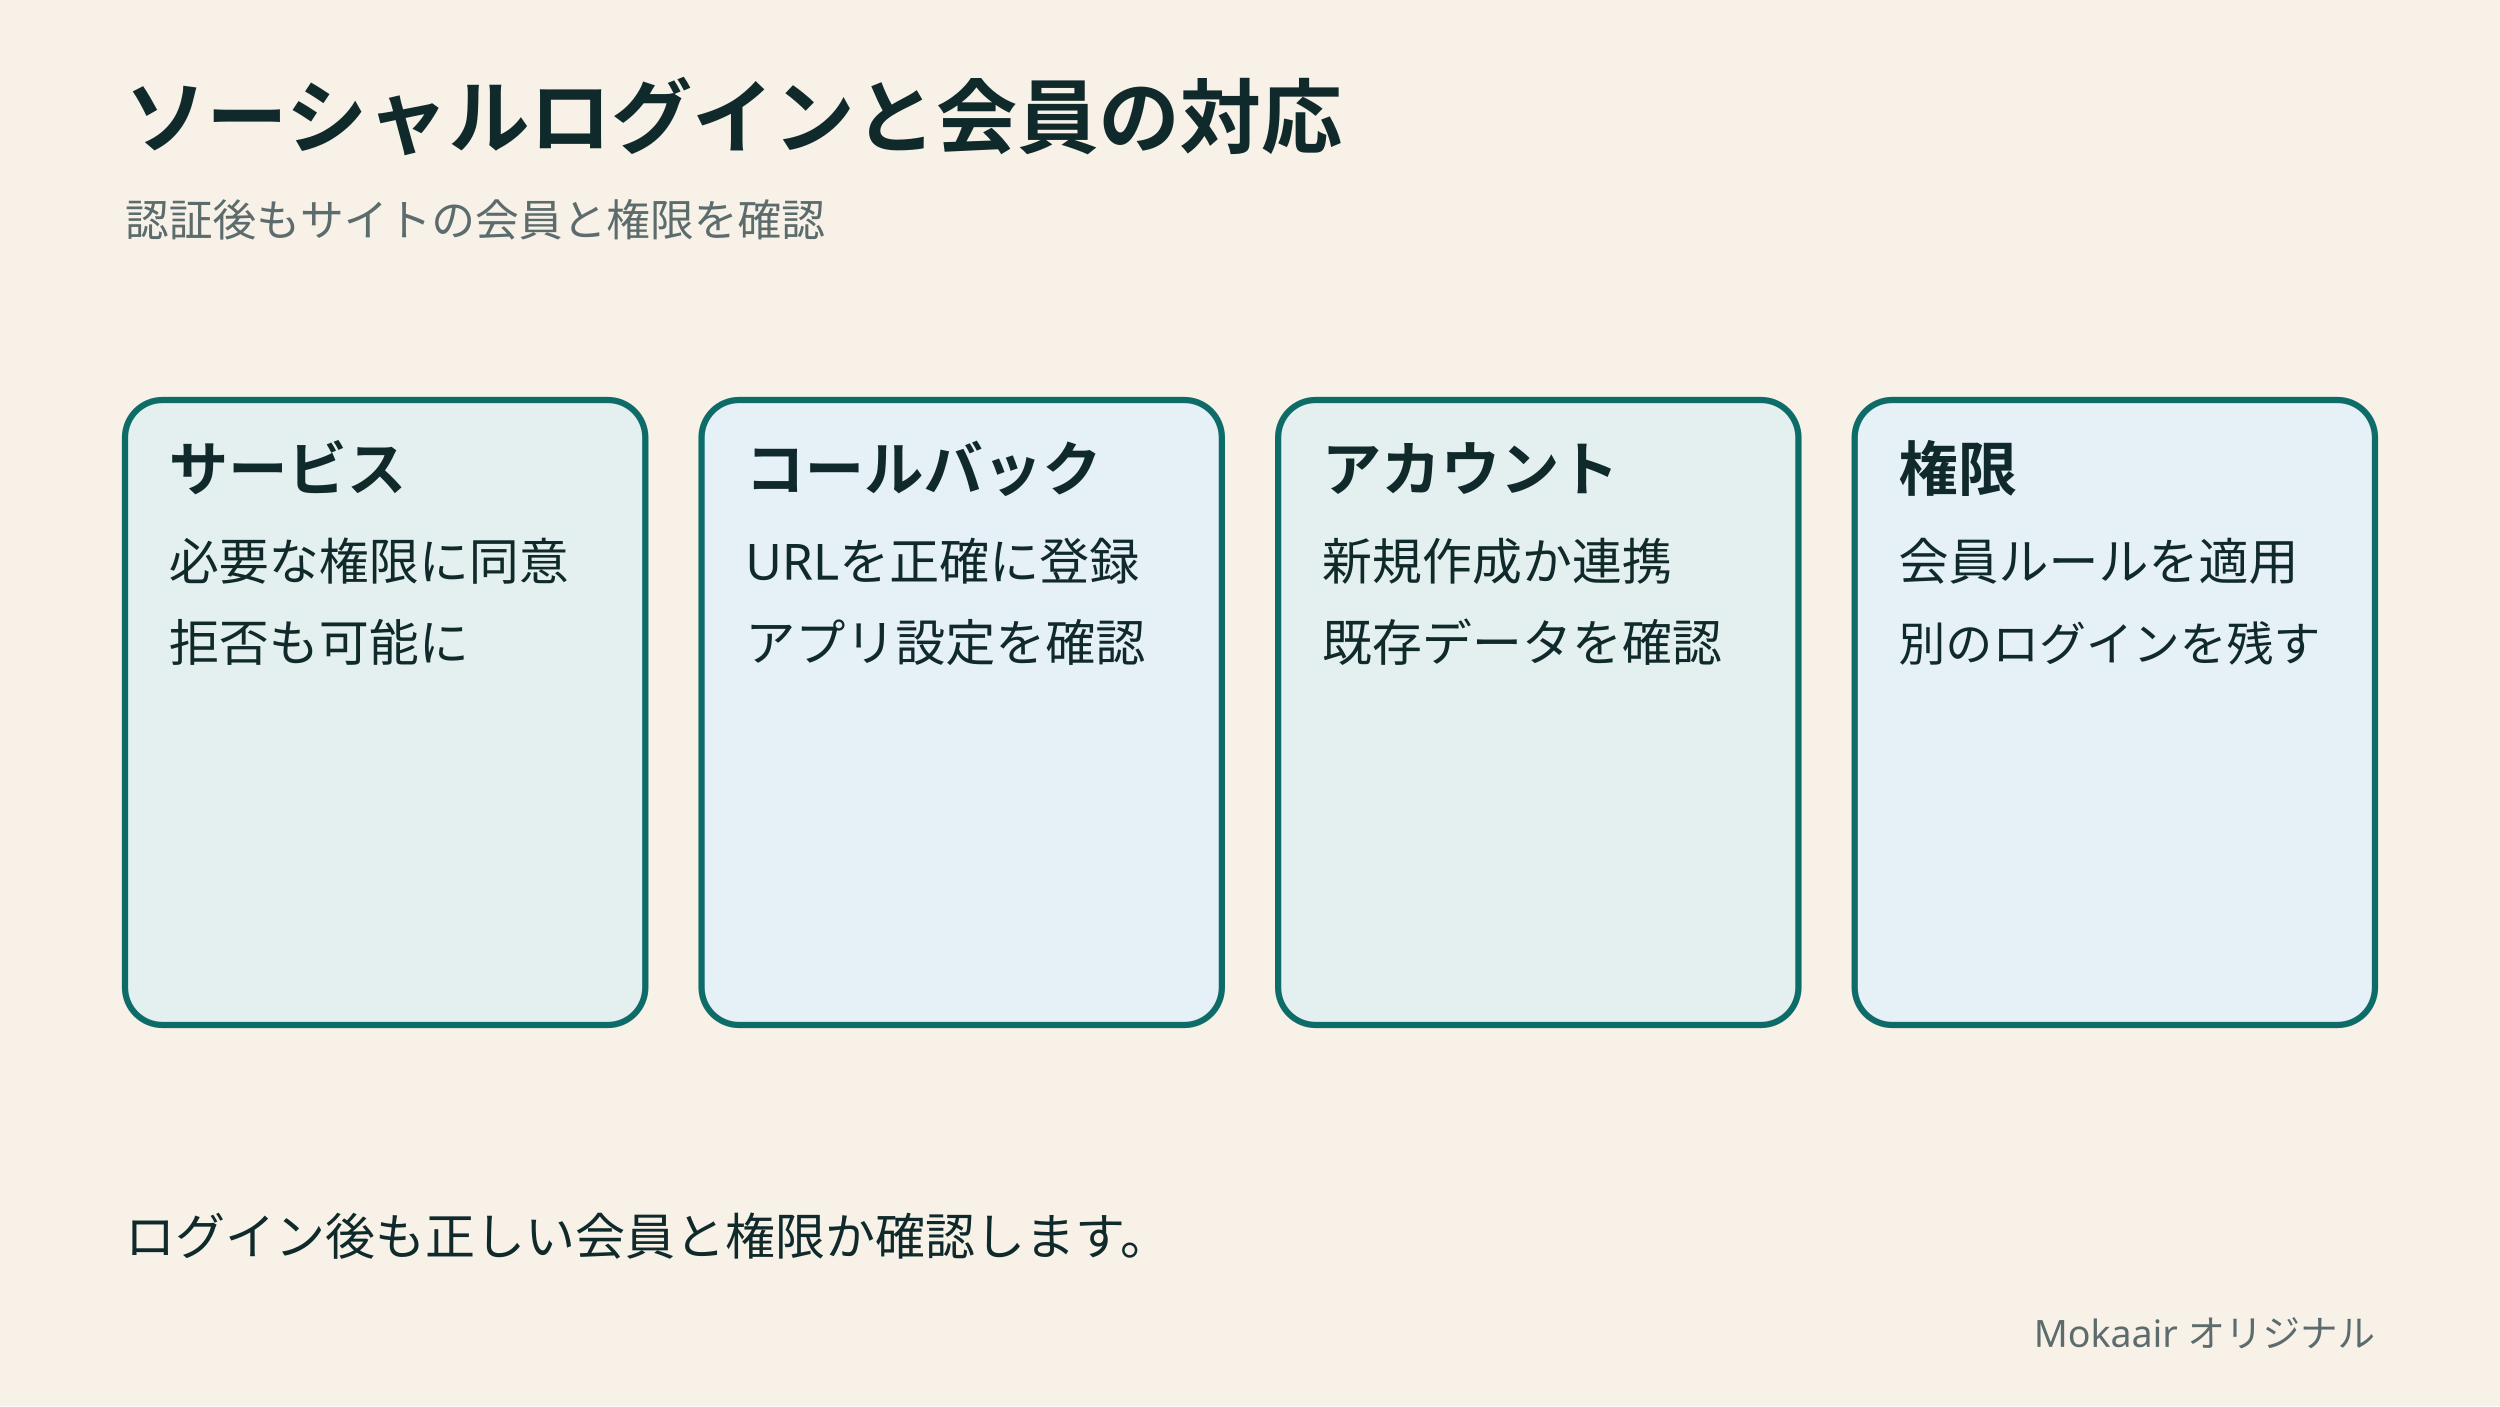
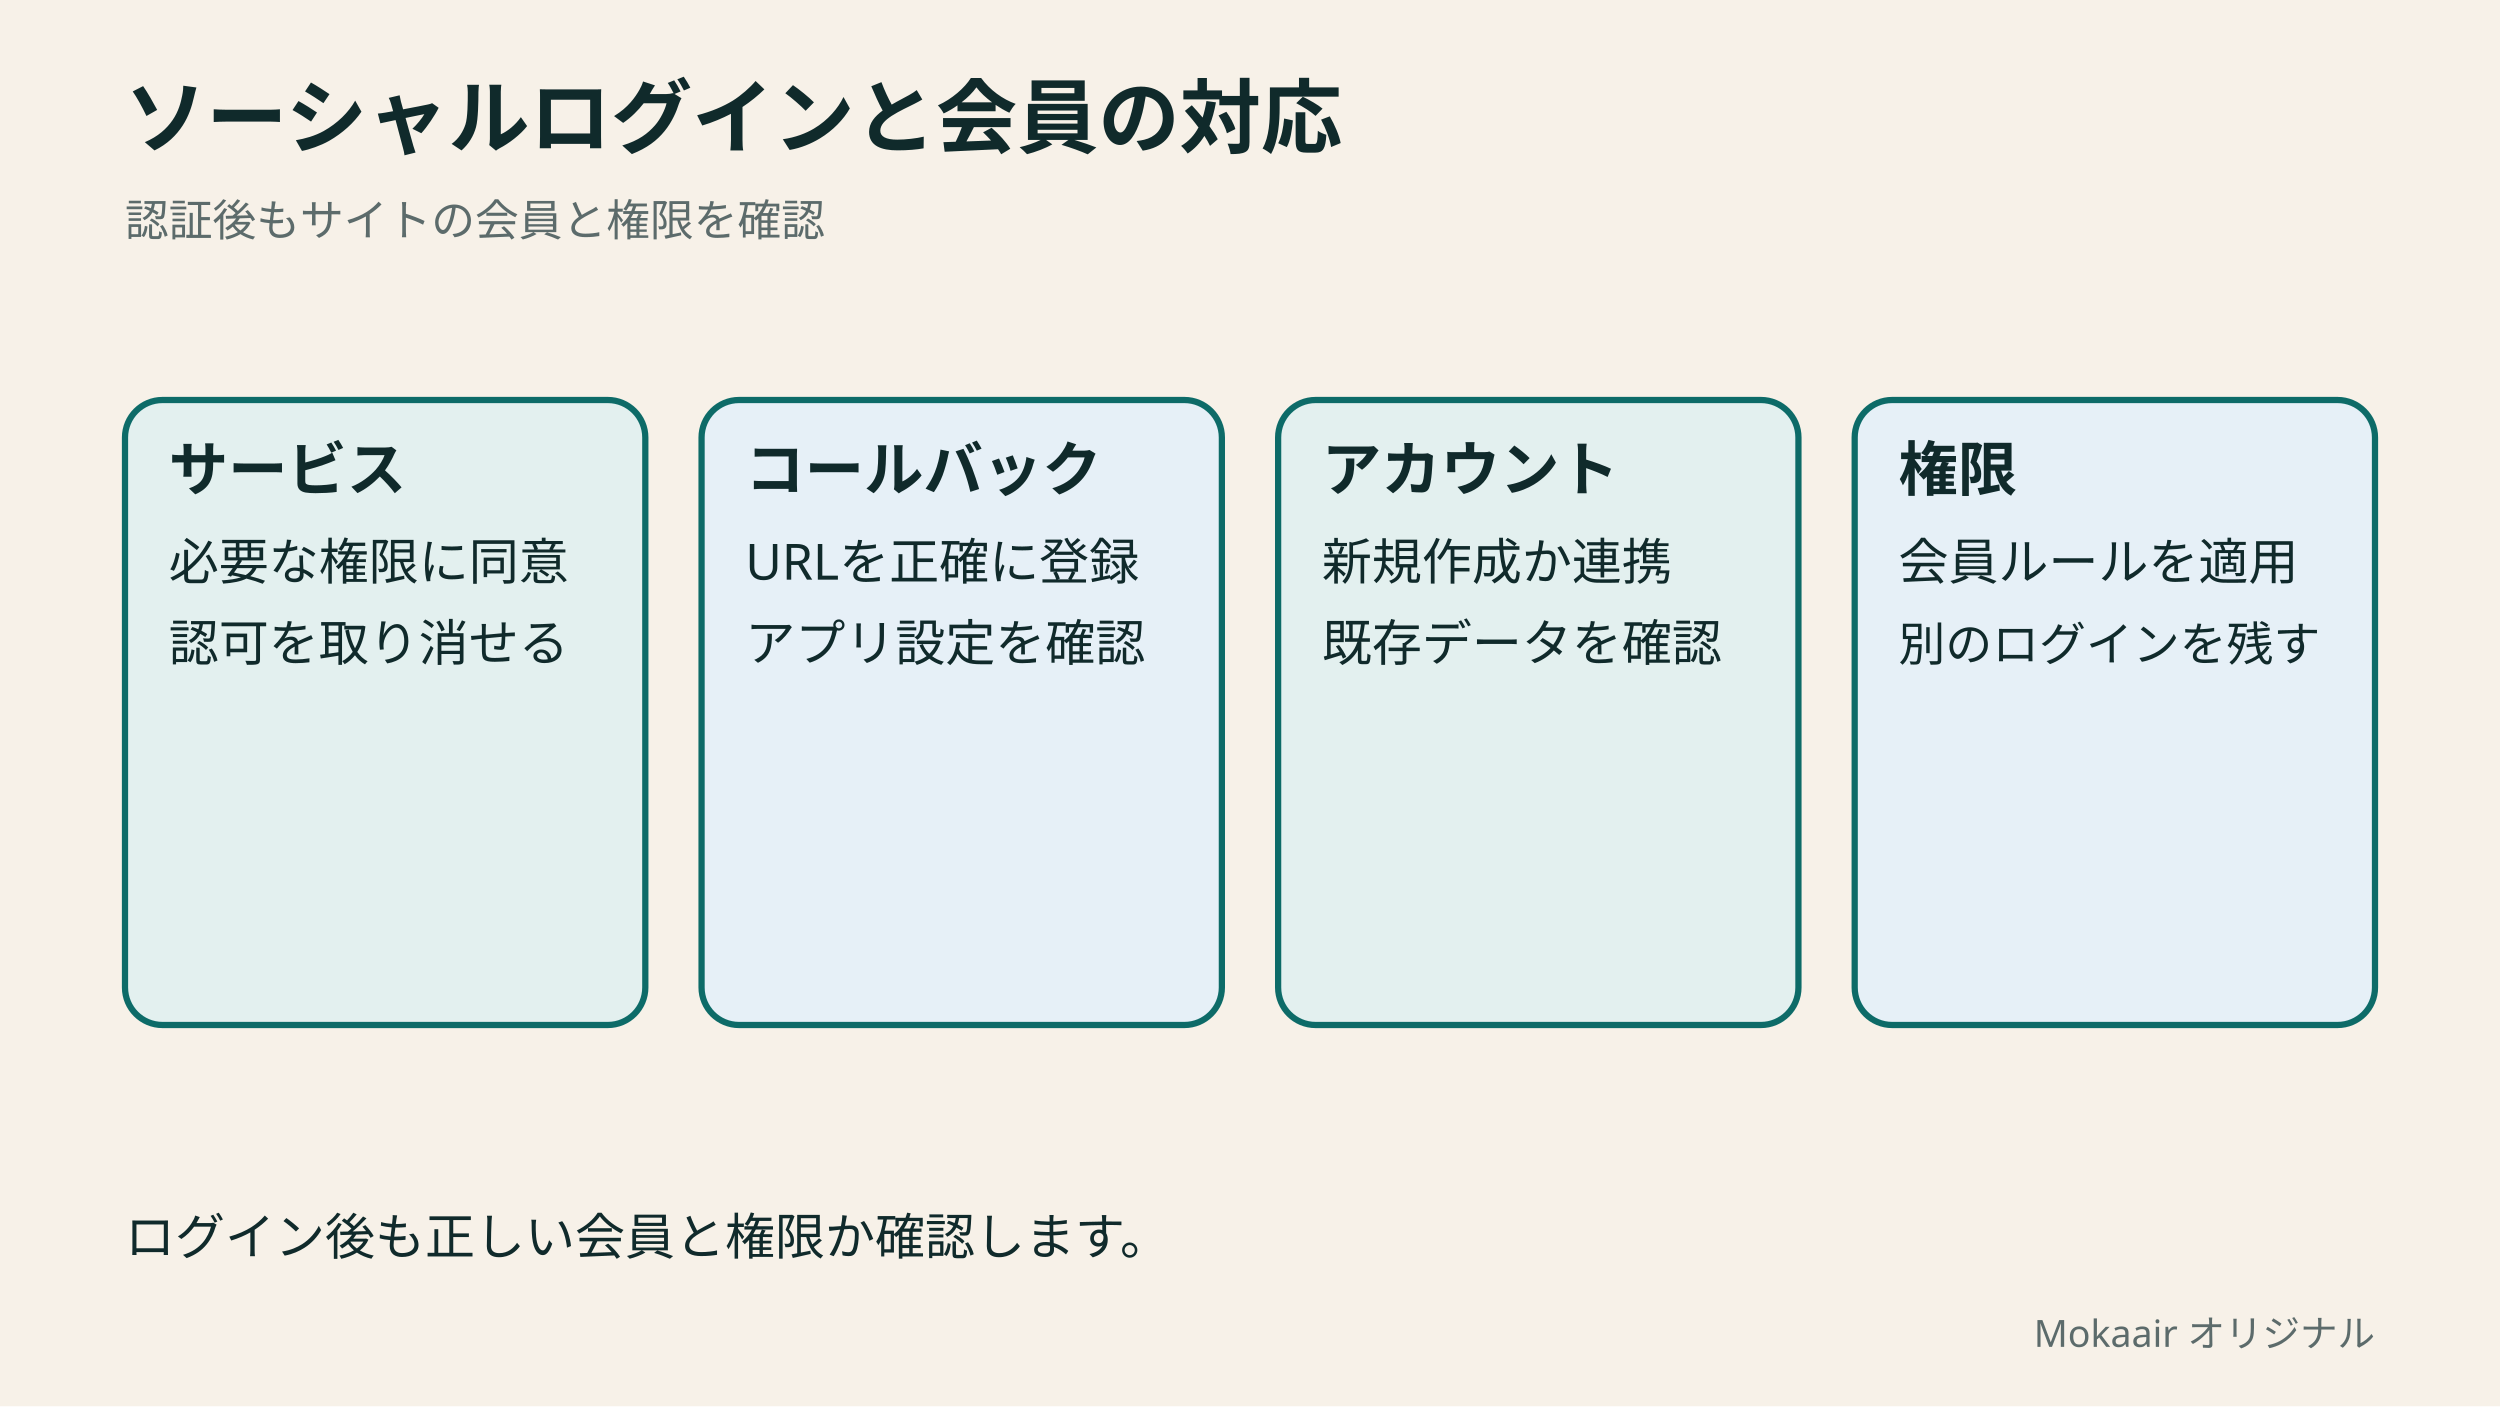
<svg xmlns="http://www.w3.org/2000/svg" viewBox="0 0 1600 900" width="1600" height="900" role="img" aria-labelledby="title desc" font-family="'Yu Gothic','Noto Sans TC',sans-serif">
  <rect width="1600" height="900" fill="#F7F1E8" />
  <text x="80" y="94" font-size="52" fill="#102A2B" text-anchor="start" font-weight="bold">ソーシャルログインと会員の対応</text>
  <text x="80" y="151" font-size="28" fill="#5C6B6B" text-anchor="start" font-weight="normal">認証後もサイトの会員と権限を確認</text>
  <rect x="80.0" y="256" width="333.0" height="400" rx="24" fill="#E3F0EF" stroke="#0D6B68" stroke-width="4" />
  <text x="108.0" y="314" font-size="38" fill="#102A2B" text-anchor="start" font-weight="bold">サービス</text>
  <text x="108.0" y="371" font-size="32" fill="#102A2B" text-anchor="start" font-weight="normal">必要な権限に同意</text>
-   <text x="108.0" y="423" font-size="32" fill="#102A2B" text-anchor="start" font-weight="normal">拒否も可能に</text>
+   <text x="108.0" y="423" font-size="32" fill="#102A2B" text-anchor="start" font-weight="normal">認可を取り消せる</text>
  <rect x="449.0" y="256" width="333.0" height="400" rx="24" fill="#E6F0F7" stroke="#0D6B68" stroke-width="4" />
  <text x="477.0" y="314" font-size="38" fill="#102A2B" text-anchor="start" font-weight="bold">コールバック</text>
  <text x="477.0" y="371" font-size="32" fill="#102A2B" text-anchor="start" font-weight="normal">URLを正確に登録</text>
  <text x="477.0" y="423" font-size="32" fill="#102A2B" text-anchor="start" font-weight="normal">アプリ設定を確認</text>
  <rect x="818.0" y="256" width="333.0" height="400" rx="24" fill="#E3F0EF" stroke="#0D6B68" stroke-width="4" />
  <text x="846.0" y="314" font-size="38" fill="#102A2B" text-anchor="start" font-weight="bold">アカウント</text>
  <text x="846.0" y="371" font-size="32" fill="#102A2B" text-anchor="start" font-weight="normal">新規作成か連携</text>
  <text x="846.0" y="423" font-size="32" fill="#102A2B" text-anchor="start" font-weight="normal">既存データを確認</text>
  <rect x="1187.0" y="256" width="333.0" height="400" rx="24" fill="#E6F0F7" stroke="#0D6B68" stroke-width="4" />
  <text x="1215.0" y="314" font-size="38" fill="#102A2B" text-anchor="start" font-weight="bold">権限</text>
  <text x="1215.0" y="371" font-size="32" fill="#102A2B" text-anchor="start" font-weight="normal">会員ルールを適用</text>
  <text x="1215.0" y="423" font-size="30" fill="#102A2B" text-anchor="start" font-weight="normal">別のログインを残す</text>
  <text x="80" y="803" font-size="32" fill="#102A2B" text-anchor="start" font-weight="normal">ログイン後も正しい会員と権限か確認します。</text>
  <text x="1520" y="862" font-size="24" fill="#5C6B6B" text-anchor="end" font-weight="normal">Mokaair オリジナル</text>
</svg>
